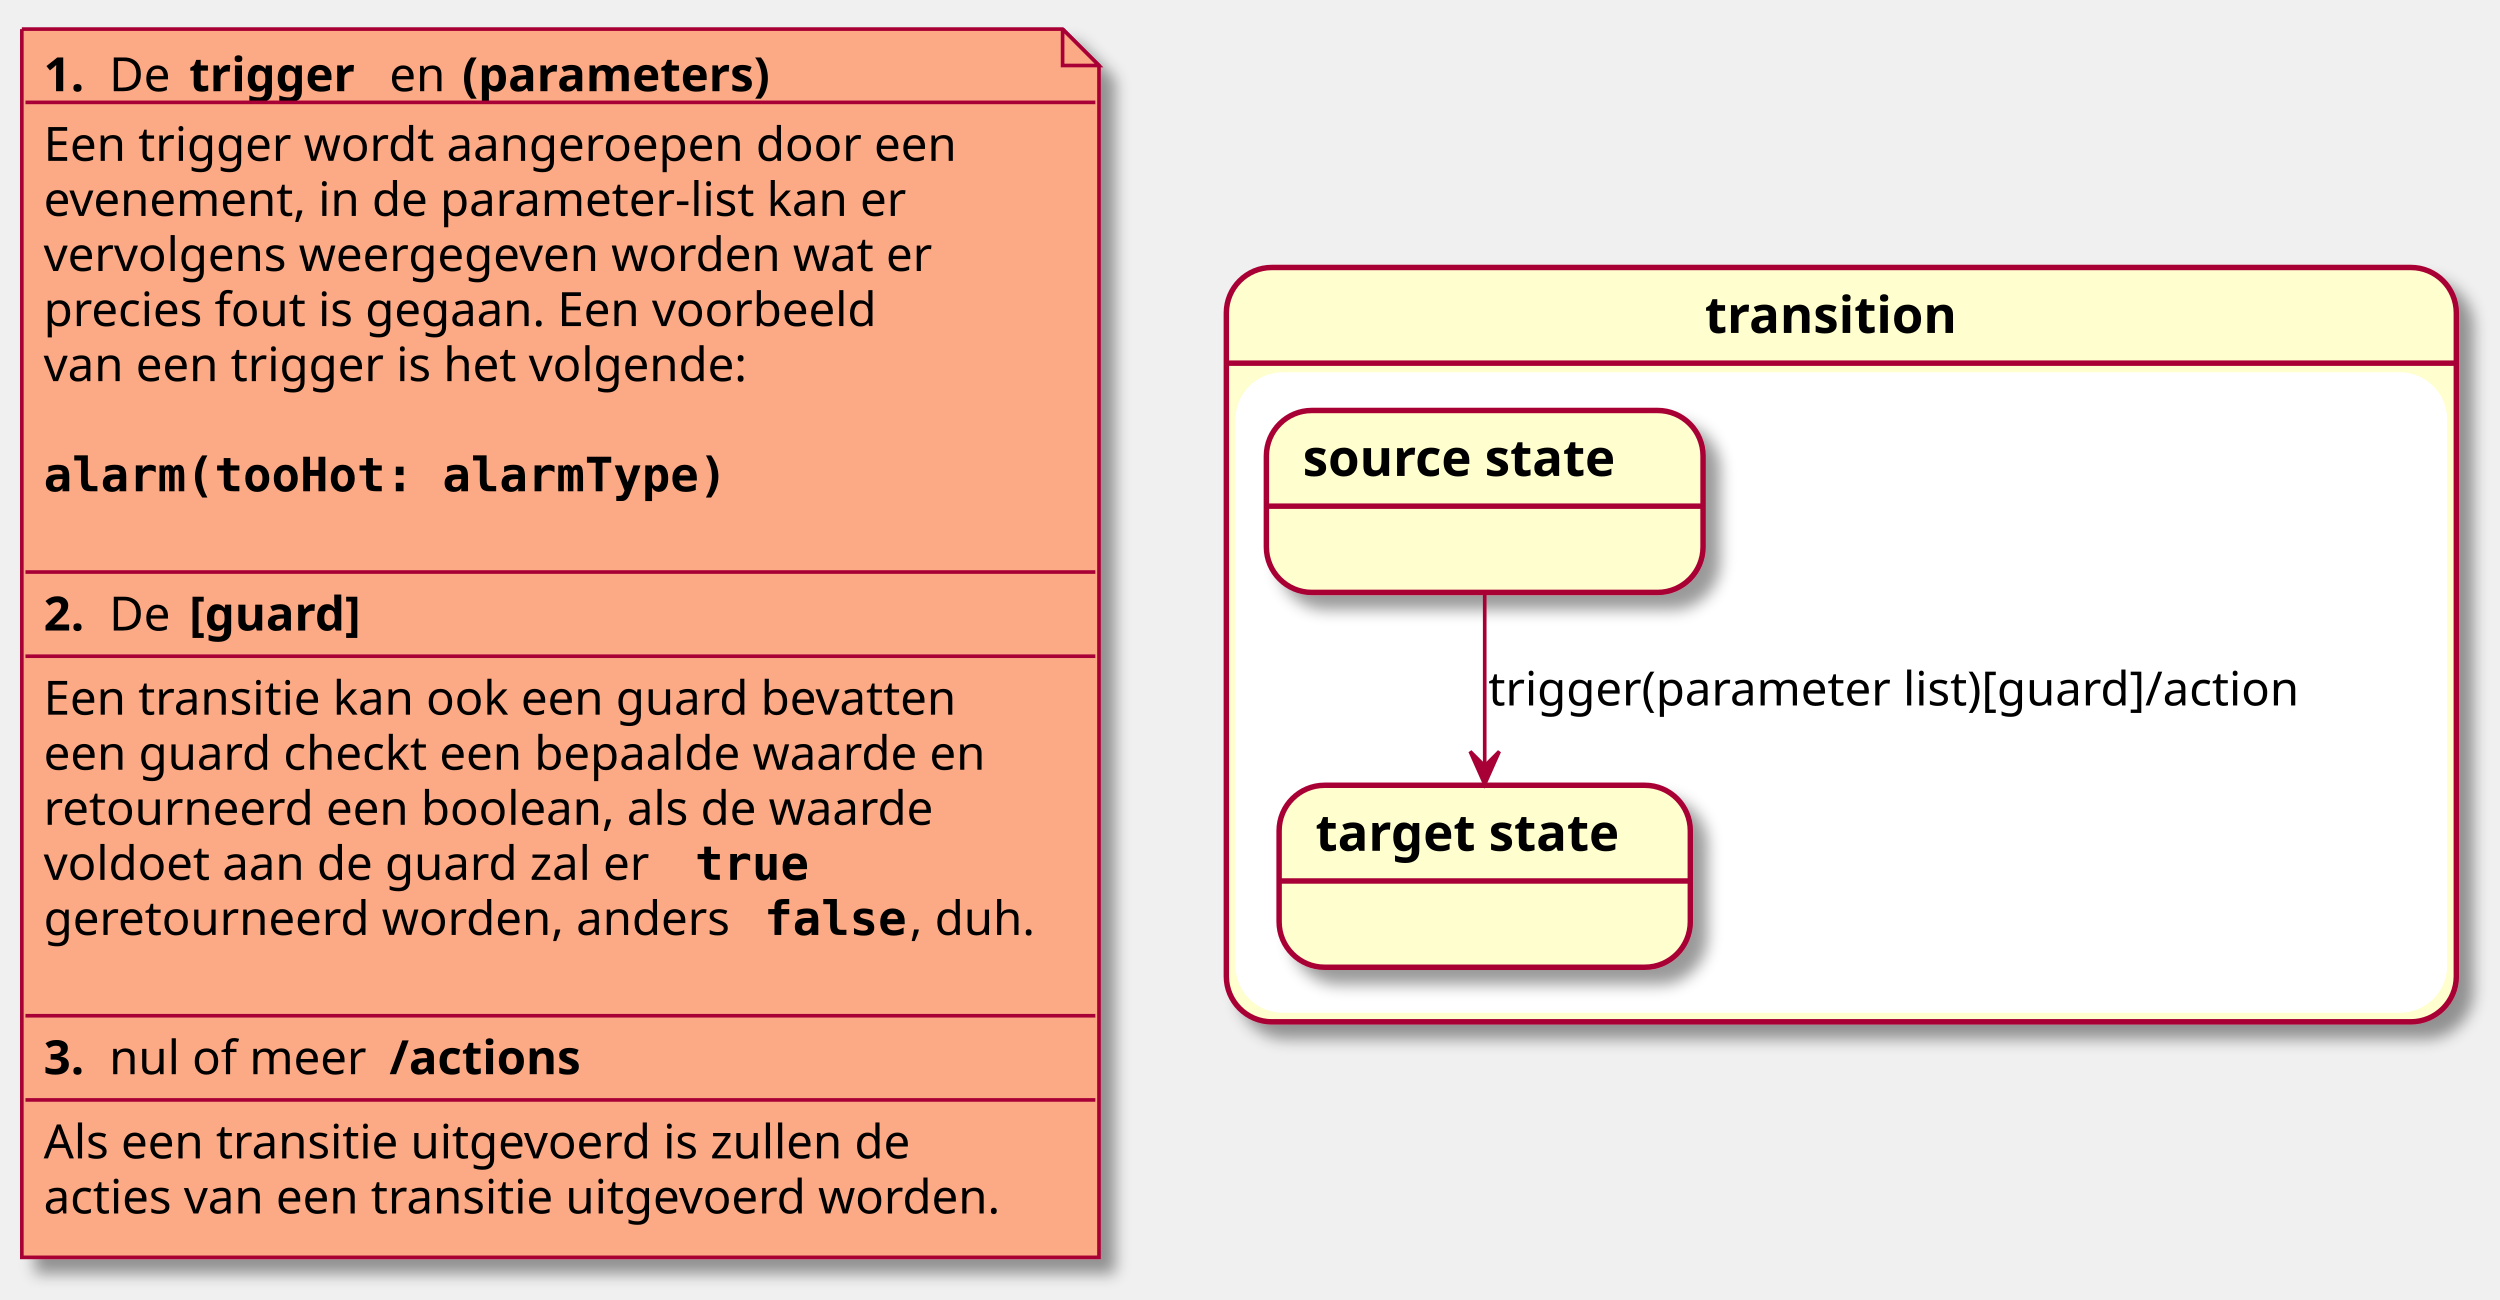
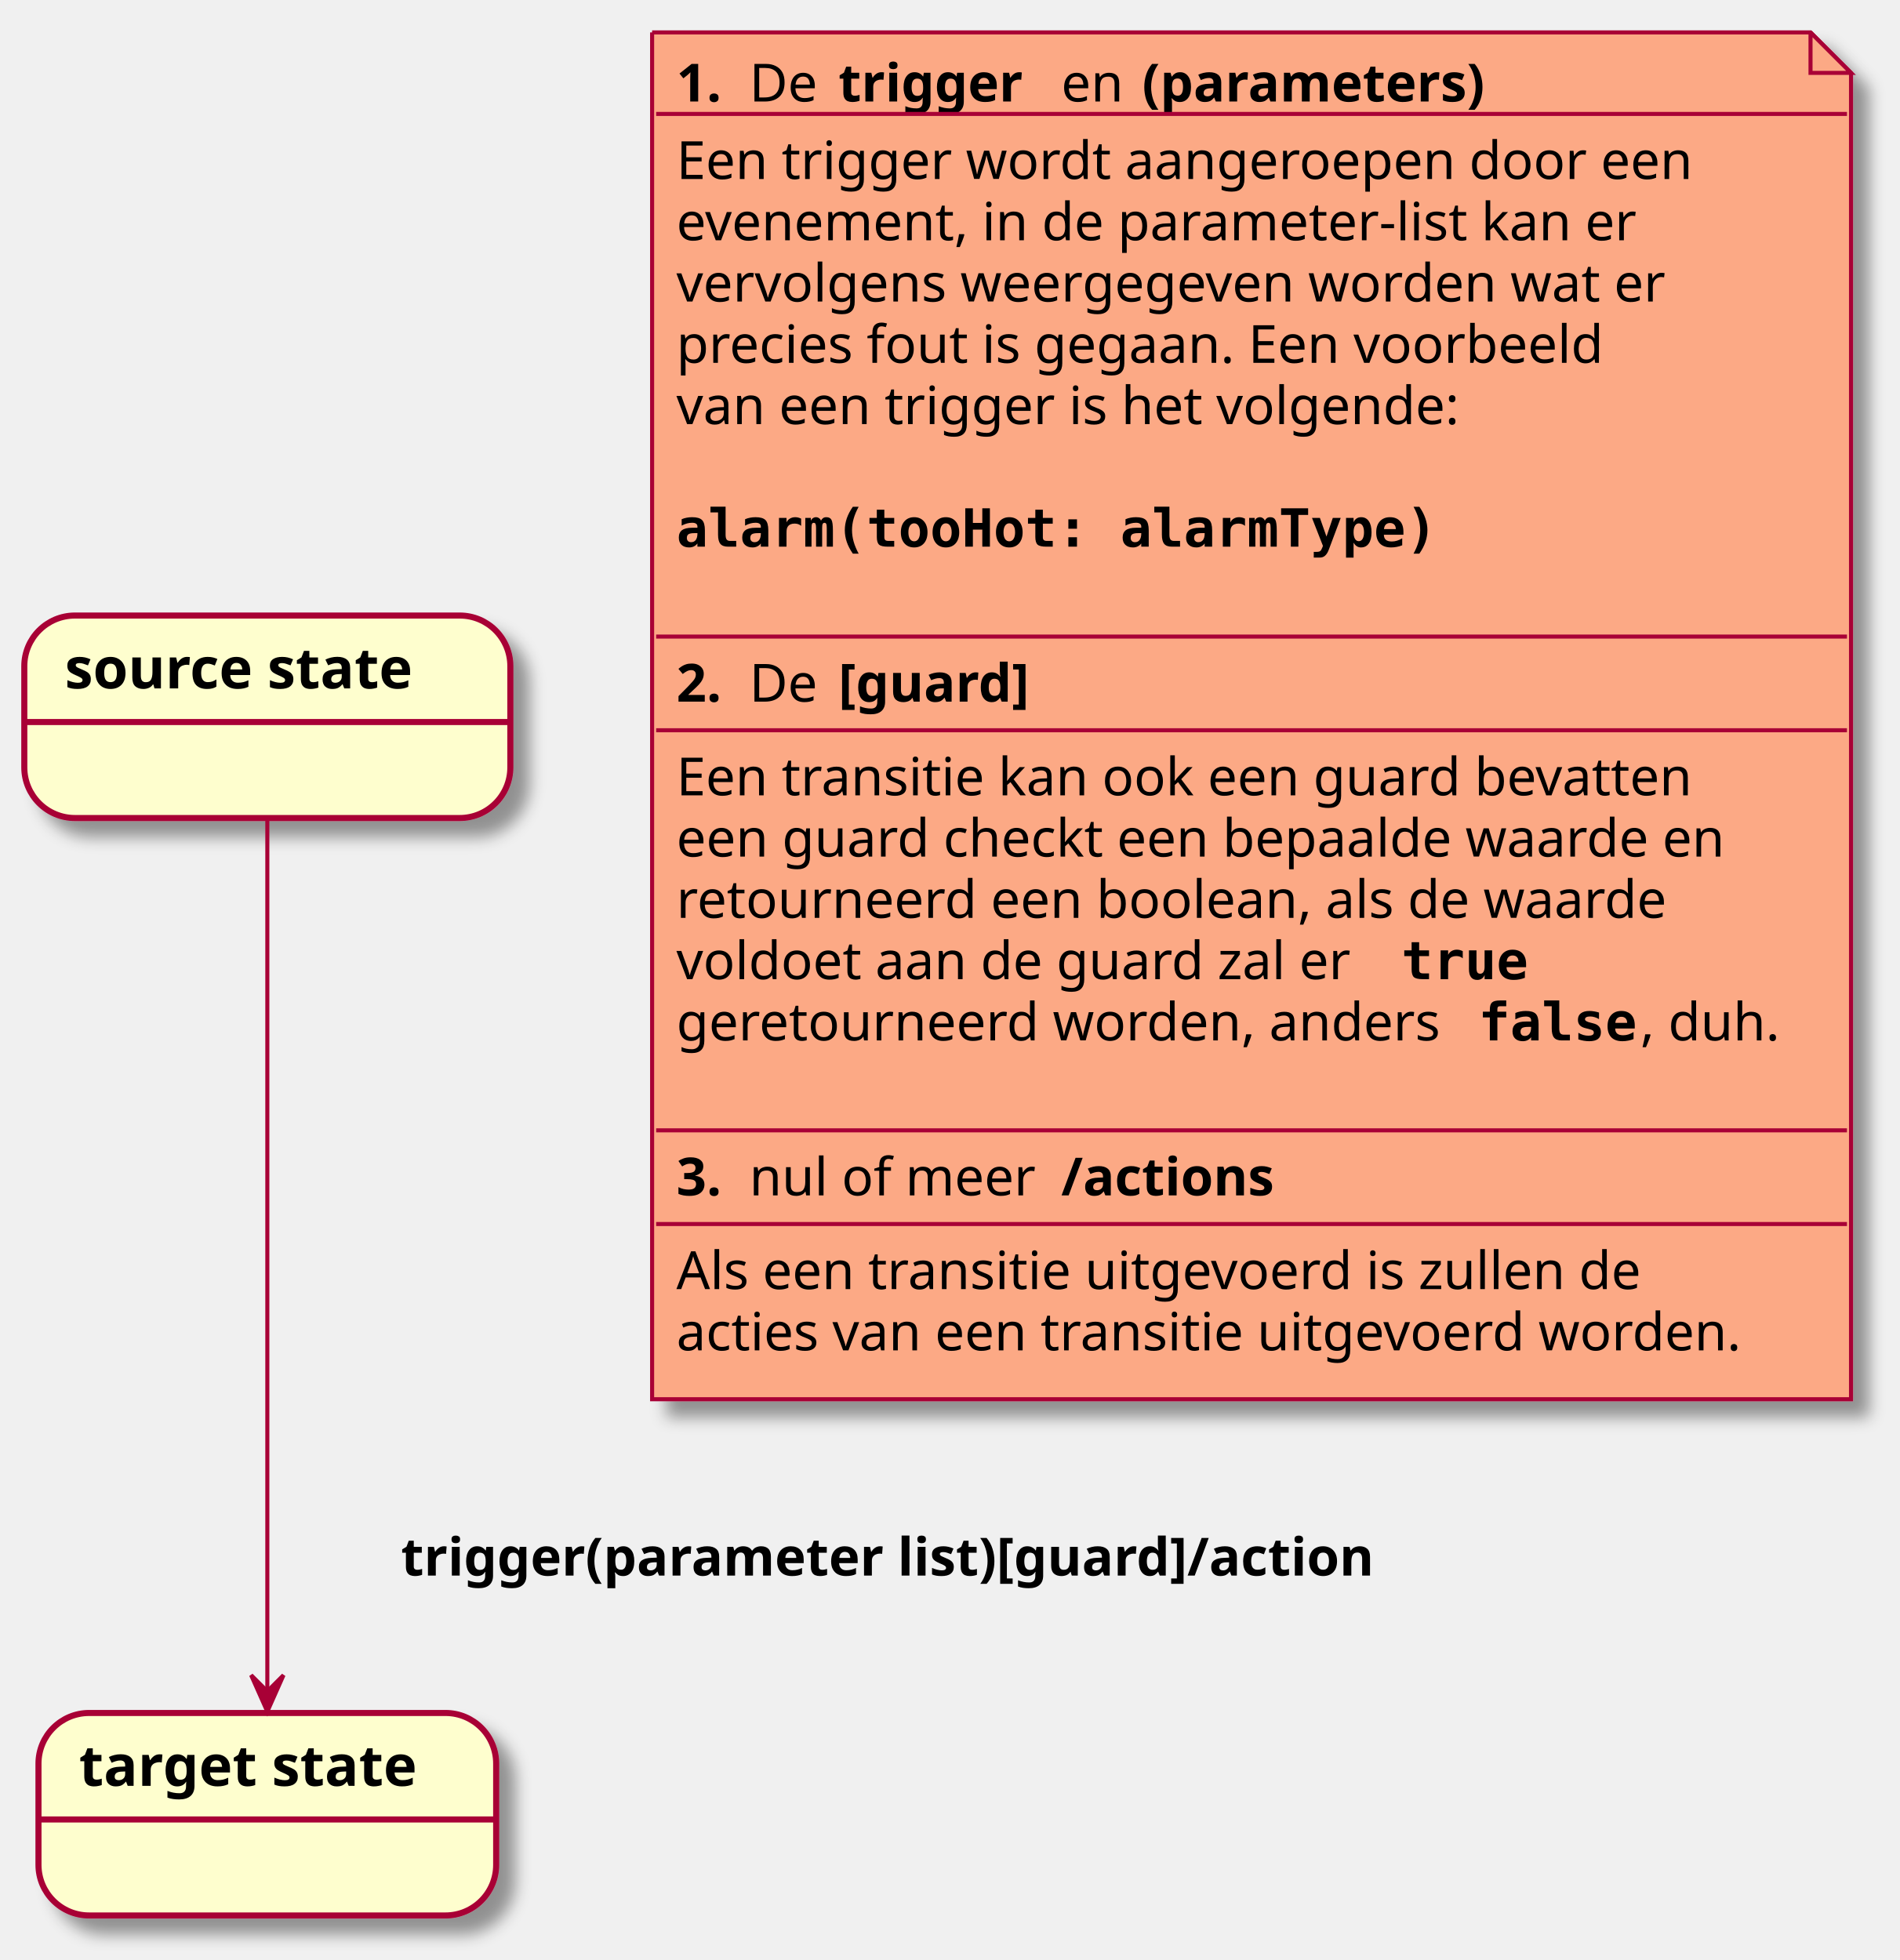
- <svg xmlns="http://www.w3.org/2000/svg" contentScriptType="application/ecmascript" contentStyleType="text/css" height="357px" preserveAspectRatio="none" style="width:687px;height:357px;" version="1.1" viewBox="0 0 687 357" width="687px" zoomAndPan="magnify">
+ <svg xmlns="http://www.w3.org/2000/svg" contentScriptType="application/ecmascript" contentStyleType="text/css" height="484px" preserveAspectRatio="none" style="width:469px;height:484px;" version="1.1" viewBox="0 0 469 484" width="469px" zoomAndPan="magnify">
  <defs>
-     <filter height="300%" id="f1ca57yp35kkkj" width="300%" x="-1" y="-1">
+     <filter height="300%" id="frhs2x9g33uby" width="300%" x="-1" y="-1">
      <feGaussianBlur result="blurOut" stdDeviation="2.0" />
      <feColorMatrix in="blurOut" result="blurOut2" type="matrix" values="0 0 0 0 0 0 0 0 0 0 0 0 0 0 0 0 0 0 .4 0" />
      <feOffset dx="4.0" dy="4.0" in="blurOut2" result="blurOut3" />
      <feBlend in="SourceGraphic" in2="blurOut3" mode="normal" />
    </filter>
  </defs>
  <g>
-     <path d="M6,8 L6,345.523 L302,345.523 L302,18 L292,8 L6,8 " fill="#FCA985" filter="url(#f1ca57yp35kkkj)" style="stroke: #A80036; stroke-width: 1.0;" />
-     <path d="M292,8 L292,18 L302,18 L292,8 " fill="#FCA985" style="stroke: #A80036; stroke-width: 1.0;" />
-     <text fill="#000000" font-family="sans-serif" font-size="13" font-weight="bold" lengthAdjust="spacingAndGlyphs" textLength="14" x="12" y="25.067">1.</text>
-     <text fill="#000000" font-family="sans-serif" font-size="13" lengthAdjust="spacingAndGlyphs" textLength="18" x="30" y="25.067">De</text>
-     <text fill="#000000" font-family="sans-serif" font-size="13" font-weight="bold" lengthAdjust="spacingAndGlyphs" textLength="51" x="52" y="25.067">trigger</text>
-     <text fill="#000000" font-family="sans-serif" font-size="13" lengthAdjust="spacingAndGlyphs" textLength="16" x="107" y="25.067">en</text>
-     <text fill="#000000" font-family="sans-serif" font-size="13" font-weight="bold" lengthAdjust="spacingAndGlyphs" textLength="98" x="127" y="25.067">(parameters)</text>
-     <line style="stroke: #A80036; stroke-width: 1.0;" x1="7" x2="301" y1="28.133" y2="28.133" />
-     <text fill="#000000" font-family="sans-serif" font-size="13" lengthAdjust="spacingAndGlyphs" textLength="259" x="12" y="44.2">Een trigger wordt aangeroepen door een</text>
-     <text fill="#000000" font-family="sans-serif" font-size="13" lengthAdjust="spacingAndGlyphs" textLength="251" x="12" y="59.333">evenement, in de parameter-list kan er</text>
-     <text fill="#000000" font-family="sans-serif" font-size="13" lengthAdjust="spacingAndGlyphs" textLength="251" x="12" y="74.465">vervolgens weergegeven worden wat er</text>
-     <text fill="#000000" font-family="sans-serif" font-size="13" lengthAdjust="spacingAndGlyphs" textLength="240" x="12" y="89.598">precies fout is gegaan. Een voorbeeld</text>
-     <text fill="#000000" font-family="sans-serif" font-size="13" lengthAdjust="spacingAndGlyphs" textLength="202" x="12" y="104.731">van een trigger is het volgende:</text>
-     <text fill="#000000" font-family="sans-serif" font-size="13" lengthAdjust="spacingAndGlyphs" textLength="0" x="16" y="119.864" />
-     <text fill="#000000" font-family="monospace" font-size="13" font-weight="bold" lengthAdjust="spacingAndGlyphs" textLength="192" x="12" y="134.997">alarm(tooHot: alarmType)</text>
-     <text fill="#000000" font-family="sans-serif" font-size="13" lengthAdjust="spacingAndGlyphs" textLength="0" x="16" y="150.129" />
-     <line style="stroke: #A80036; stroke-width: 1.0;" x1="7" x2="301" y1="157.195" y2="157.195" />
-     <text fill="#000000" font-family="sans-serif" font-size="13" font-weight="bold" lengthAdjust="spacingAndGlyphs" textLength="14" x="12" y="173.262">2.</text>
-     <text fill="#000000" font-family="sans-serif" font-size="13" lengthAdjust="spacingAndGlyphs" textLength="18" x="30" y="173.262">De</text>
-     <text fill="#000000" font-family="sans-serif" font-size="13" font-weight="bold" lengthAdjust="spacingAndGlyphs" textLength="56" x="52" y="173.262">[guard]</text>
-     <line style="stroke: #A80036; stroke-width: 1.0;" x1="7" x2="301" y1="180.328" y2="180.328" />
-     <text fill="#000000" font-family="sans-serif" font-size="13" lengthAdjust="spacingAndGlyphs" textLength="264" x="12" y="196.395">Een transitie kan ook een guard bevatten</text>
-     <text fill="#000000" font-family="sans-serif" font-size="13" lengthAdjust="spacingAndGlyphs" textLength="272" x="12" y="211.528">een guard checkt een bepaalde waarde en</text>
-     <text fill="#000000" font-family="sans-serif" font-size="13" lengthAdjust="spacingAndGlyphs" textLength="255" x="12" y="226.661">retourneerd een boolean, als de waarde</text>
-     <text fill="#000000" font-family="sans-serif" font-size="13" lengthAdjust="spacingAndGlyphs" textLength="175" x="12" y="241.793">voldoet aan de guard zal er</text>
-     <text fill="#000000" font-family="monospace" font-size="13" font-weight="bold" lengthAdjust="spacingAndGlyphs" textLength="32" x="191" y="241.793">true</text>
-     <text fill="#000000" font-family="sans-serif" font-size="13" lengthAdjust="spacingAndGlyphs" textLength="194" x="12" y="256.926">geretourneerd worden, anders</text>
-     <text fill="#000000" font-family="monospace" font-size="13" font-weight="bold" lengthAdjust="spacingAndGlyphs" textLength="40" x="210" y="256.926">false</text>
-     <text fill="#000000" font-family="sans-serif" font-size="13" lengthAdjust="spacingAndGlyphs" textLength="36" x="250" y="256.926">, duh.</text>
-     <text fill="#000000" font-family="sans-serif" font-size="13" lengthAdjust="spacingAndGlyphs" textLength="0" x="16" y="272.059" />
-     <line style="stroke: #A80036; stroke-width: 1.0;" x1="7" x2="301" y1="279.125" y2="279.125" />
-     <text fill="#000000" font-family="sans-serif" font-size="13" font-weight="bold" lengthAdjust="spacingAndGlyphs" textLength="14" x="12" y="295.192">3.</text>
-     <text fill="#000000" font-family="sans-serif" font-size="13" lengthAdjust="spacingAndGlyphs" textLength="73" x="30" y="295.192">nul of meer</text>
-     <text fill="#000000" font-family="sans-serif" font-size="13" font-weight="bold" lengthAdjust="spacingAndGlyphs" textLength="58" x="107" y="295.192">/actions</text>
-     <line style="stroke: #A80036; stroke-width: 1.0;" x1="7" x2="301" y1="302.258" y2="302.258" />
-     <text fill="#000000" font-family="sans-serif" font-size="13" lengthAdjust="spacingAndGlyphs" textLength="250" x="12" y="318.325">Als een transitie uitgevoerd is zullen de</text>
-     <text fill="#000000" font-family="sans-serif" font-size="13" lengthAdjust="spacingAndGlyphs" textLength="275" x="12" y="333.457">acties van een transitie uitgevoerd worden.</text>
-     <rect fill="#FEFECE" filter="url(#f1ca57yp35kkkj)" height="207.297" rx="12.5" ry="12.5" style="stroke: #A80036; stroke-width: 1.5;" width="338" x="337" y="73.5" />
-     <rect fill="#FFFFFF" height="175" rx="12.5" ry="12.5" style="stroke: #FFFFFF; stroke-width: 1.0;" width="332" x="340" y="102.797" />
-     <line style="stroke: #A80036; stroke-width: 1.5;" x1="337" x2="675" y1="99.797" y2="99.797" />
-     <text fill="#000000" font-family="sans-serif" font-size="14" font-weight="bold" lengthAdjust="spacingAndGlyphs" textLength="75" x="468.5" y="91.495">transition</text>
-     <rect fill="#FEFECE" filter="url(#f1ca57yp35kkkj)" height="50" rx="12.5" ry="12.5" style="stroke: #A80036; stroke-width: 1.5;" width="120" x="348" y="112.797" />
-     <line style="stroke: #A80036; stroke-width: 1.5;" x1="348" x2="468" y1="139.094" y2="139.094" />
-     <text fill="#000000" font-family="sans-serif" font-size="14" font-weight="bold" lengthAdjust="spacingAndGlyphs" textLength="100" x="358" y="130.792">source state</text>
-     <rect fill="#FEFECE" filter="url(#f1ca57yp35kkkj)" height="50" rx="12.5" ry="12.5" style="stroke: #A80036; stroke-width: 1.5;" width="113" x="351.5" y="215.797" />
-     <line style="stroke: #A80036; stroke-width: 1.5;" x1="351.5" x2="464.5" y1="242.094" y2="242.094" />
-     <text fill="#000000" font-family="sans-serif" font-size="14" font-weight="bold" lengthAdjust="spacingAndGlyphs" textLength="93" x="361.5" y="233.792">target state</text>
-     <path d="M408,162.994 C408,177.334 408,195.393 408,210.502 " fill="none" id="state_0-&gt;state_1" style="stroke: #A80036; stroke-width: 1.0;" />
-     <polygon fill="#A80036" points="408,215.503,412,206.503,408,210.503,404,206.503,408,215.503" style="stroke: #A80036; stroke-width: 1.0;" />
-     <text fill="#000000" font-family="sans-serif" font-size="13" lengthAdjust="spacingAndGlyphs" textLength="232" x="409" y="193.864">trigger(parameter list)[guard]/action</text>
+     <rect fill="#FEFECE" filter="url(#frhs2x9g33uby)" height="50" rx="12.5" ry="12.5" style="stroke: #A80036; stroke-width: 1.5;" width="120" x="6" y="152" />
+     <line style="stroke: #A80036; stroke-width: 1.5;" x1="6" x2="126" y1="178.297" y2="178.297" />
+     <text fill="#000000" font-family="sans-serif" font-size="14" font-weight="bold" lengthAdjust="spacingAndGlyphs" textLength="100" x="16" y="169.995">source state</text>
+     <rect fill="#FEFECE" filter="url(#frhs2x9g33uby)" height="50" rx="12.5" ry="12.5" style="stroke: #A80036; stroke-width: 1.5;" width="113" x="9.5" y="423" />
+     <line style="stroke: #A80036; stroke-width: 1.5;" x1="9.5" x2="122.5" y1="449.297" y2="449.297" />
+     <text fill="#000000" font-family="sans-serif" font-size="14" font-weight="bold" lengthAdjust="spacingAndGlyphs" textLength="93" x="19.5" y="440.995">target state</text>
+     <path d="M161,8 L161,345.523 L457,345.523 L457,18 L447,8 L161,8 " fill="#FCA985" filter="url(#frhs2x9g33uby)" style="stroke: #A80036; stroke-width: 1.0;" />
+     <path d="M447,8 L447,18 L457,18 L447,8 " fill="#FCA985" style="stroke: #A80036; stroke-width: 1.0;" />
+     <text fill="#000000" font-family="sans-serif" font-size="13" font-weight="bold" lengthAdjust="spacingAndGlyphs" textLength="14" x="167" y="25.067">1.</text>
+     <text fill="#000000" font-family="sans-serif" font-size="13" lengthAdjust="spacingAndGlyphs" textLength="18" x="185" y="25.067">De</text>
+     <text fill="#000000" font-family="sans-serif" font-size="13" font-weight="bold" lengthAdjust="spacingAndGlyphs" textLength="51" x="207" y="25.067">trigger</text>
+     <text fill="#000000" font-family="sans-serif" font-size="13" lengthAdjust="spacingAndGlyphs" textLength="16" x="262" y="25.067">en</text>
+     <text fill="#000000" font-family="sans-serif" font-size="13" font-weight="bold" lengthAdjust="spacingAndGlyphs" textLength="98" x="282" y="25.067">(parameters)</text>
+     <line style="stroke: #A80036; stroke-width: 1.0;" x1="162" x2="456" y1="28.133" y2="28.133" />
+     <text fill="#000000" font-family="sans-serif" font-size="13" lengthAdjust="spacingAndGlyphs" textLength="259" x="167" y="44.2">Een trigger wordt aangeroepen door een</text>
+     <text fill="#000000" font-family="sans-serif" font-size="13" lengthAdjust="spacingAndGlyphs" textLength="251" x="167" y="59.333">evenement, in de parameter-list kan er</text>
+     <text fill="#000000" font-family="sans-serif" font-size="13" lengthAdjust="spacingAndGlyphs" textLength="251" x="167" y="74.465">vervolgens weergegeven worden wat er</text>
+     <text fill="#000000" font-family="sans-serif" font-size="13" lengthAdjust="spacingAndGlyphs" textLength="240" x="167" y="89.598">precies fout is gegaan. Een voorbeeld</text>
+     <text fill="#000000" font-family="sans-serif" font-size="13" lengthAdjust="spacingAndGlyphs" textLength="202" x="167" y="104.731">van een trigger is het volgende:</text>
+     <text fill="#000000" font-family="sans-serif" font-size="13" lengthAdjust="spacingAndGlyphs" textLength="0" x="171" y="119.864" />
+     <text fill="#000000" font-family="monospace" font-size="13" font-weight="bold" lengthAdjust="spacingAndGlyphs" textLength="192" x="167" y="134.997">alarm(tooHot: alarmType)</text>
+     <text fill="#000000" font-family="sans-serif" font-size="13" lengthAdjust="spacingAndGlyphs" textLength="0" x="171" y="150.129" />
+     <line style="stroke: #A80036; stroke-width: 1.0;" x1="162" x2="456" y1="157.195" y2="157.195" />
+     <text fill="#000000" font-family="sans-serif" font-size="13" font-weight="bold" lengthAdjust="spacingAndGlyphs" textLength="14" x="167" y="173.262">2.</text>
+     <text fill="#000000" font-family="sans-serif" font-size="13" lengthAdjust="spacingAndGlyphs" textLength="18" x="185" y="173.262">De</text>
+     <text fill="#000000" font-family="sans-serif" font-size="13" font-weight="bold" lengthAdjust="spacingAndGlyphs" textLength="56" x="207" y="173.262">[guard]</text>
+     <line style="stroke: #A80036; stroke-width: 1.0;" x1="162" x2="456" y1="180.328" y2="180.328" />
+     <text fill="#000000" font-family="sans-serif" font-size="13" lengthAdjust="spacingAndGlyphs" textLength="264" x="167" y="196.395">Een transitie kan ook een guard bevatten</text>
+     <text fill="#000000" font-family="sans-serif" font-size="13" lengthAdjust="spacingAndGlyphs" textLength="272" x="167" y="211.528">een guard checkt een bepaalde waarde en</text>
+     <text fill="#000000" font-family="sans-serif" font-size="13" lengthAdjust="spacingAndGlyphs" textLength="255" x="167" y="226.661">retourneerd een boolean, als de waarde</text>
+     <text fill="#000000" font-family="sans-serif" font-size="13" lengthAdjust="spacingAndGlyphs" textLength="175" x="167" y="241.793">voldoet aan de guard zal er</text>
+     <text fill="#000000" font-family="monospace" font-size="13" font-weight="bold" lengthAdjust="spacingAndGlyphs" textLength="32" x="346" y="241.793">true</text>
+     <text fill="#000000" font-family="sans-serif" font-size="13" lengthAdjust="spacingAndGlyphs" textLength="194" x="167" y="256.926">geretourneerd worden, anders</text>
+     <text fill="#000000" font-family="monospace" font-size="13" font-weight="bold" lengthAdjust="spacingAndGlyphs" textLength="40" x="365" y="256.926">false</text>
+     <text fill="#000000" font-family="sans-serif" font-size="13" lengthAdjust="spacingAndGlyphs" textLength="36" x="405" y="256.926">, duh.</text>
+     <text fill="#000000" font-family="sans-serif" font-size="13" lengthAdjust="spacingAndGlyphs" textLength="0" x="171" y="272.059" />
+     <line style="stroke: #A80036; stroke-width: 1.0;" x1="162" x2="456" y1="279.125" y2="279.125" />
+     <text fill="#000000" font-family="sans-serif" font-size="13" font-weight="bold" lengthAdjust="spacingAndGlyphs" textLength="14" x="167" y="295.192">3.</text>
+     <text fill="#000000" font-family="sans-serif" font-size="13" lengthAdjust="spacingAndGlyphs" textLength="73" x="185" y="295.192">nul of meer</text>
+     <text fill="#000000" font-family="sans-serif" font-size="13" font-weight="bold" lengthAdjust="spacingAndGlyphs" textLength="58" x="262" y="295.192">/actions</text>
+     <line style="stroke: #A80036; stroke-width: 1.0;" x1="162" x2="456" y1="302.258" y2="302.258" />
+     <text fill="#000000" font-family="sans-serif" font-size="13" lengthAdjust="spacingAndGlyphs" textLength="250" x="167" y="318.325">Als een transitie uitgevoerd is zullen de</text>
+     <text fill="#000000" font-family="sans-serif" font-size="13" lengthAdjust="spacingAndGlyphs" textLength="275" x="167" y="333.457">acties van een transitie uitgevoerd worden.</text>
+     <path d="M66,202.009 C66,251.896 66,363.607 66,417.615 " fill="none" id="state_0-&gt;state_1" style="stroke: #A80036; stroke-width: 1.0;" />
+     <polygon fill="#A80036" points="66,422.657,70,413.657,66,417.657,62,413.657,66,422.657" style="stroke: #A80036; stroke-width: 1.0;" />
+     <text fill="#000000" font-family="sans-serif" font-size="13" font-weight="bold" lengthAdjust="spacingAndGlyphs" textLength="274" x="99" y="389.067">trigger(parameter list)[guard]/action</text>
  </g>
</svg>
